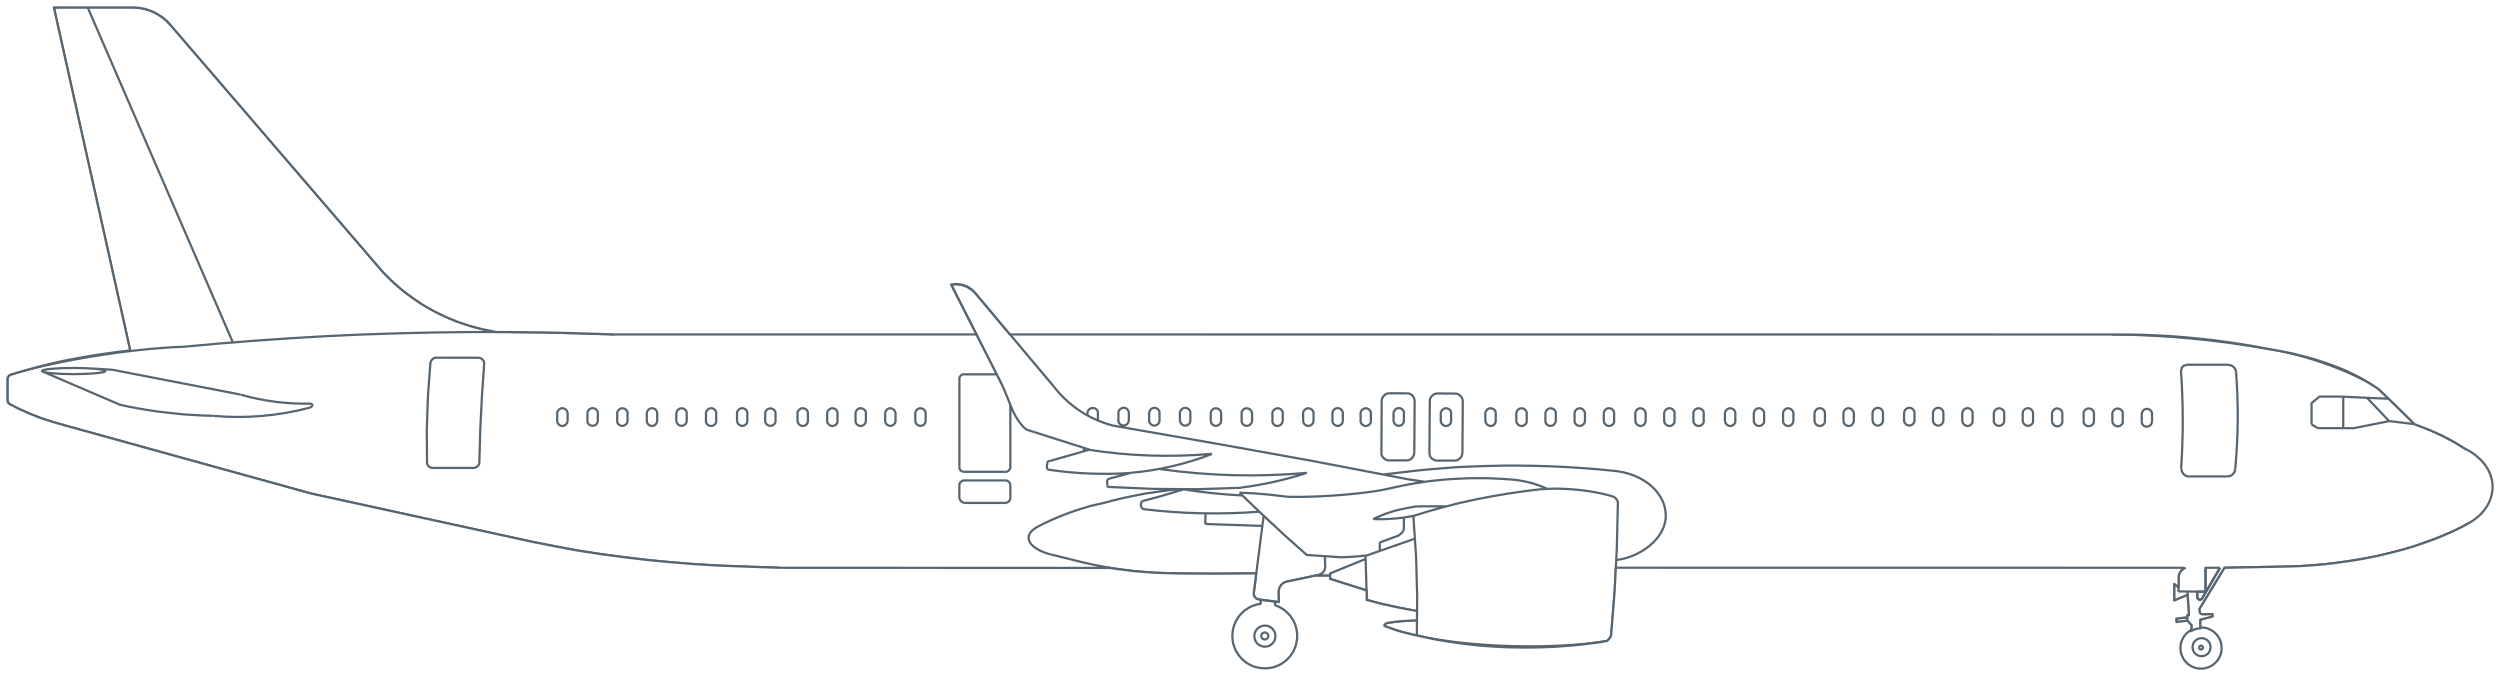
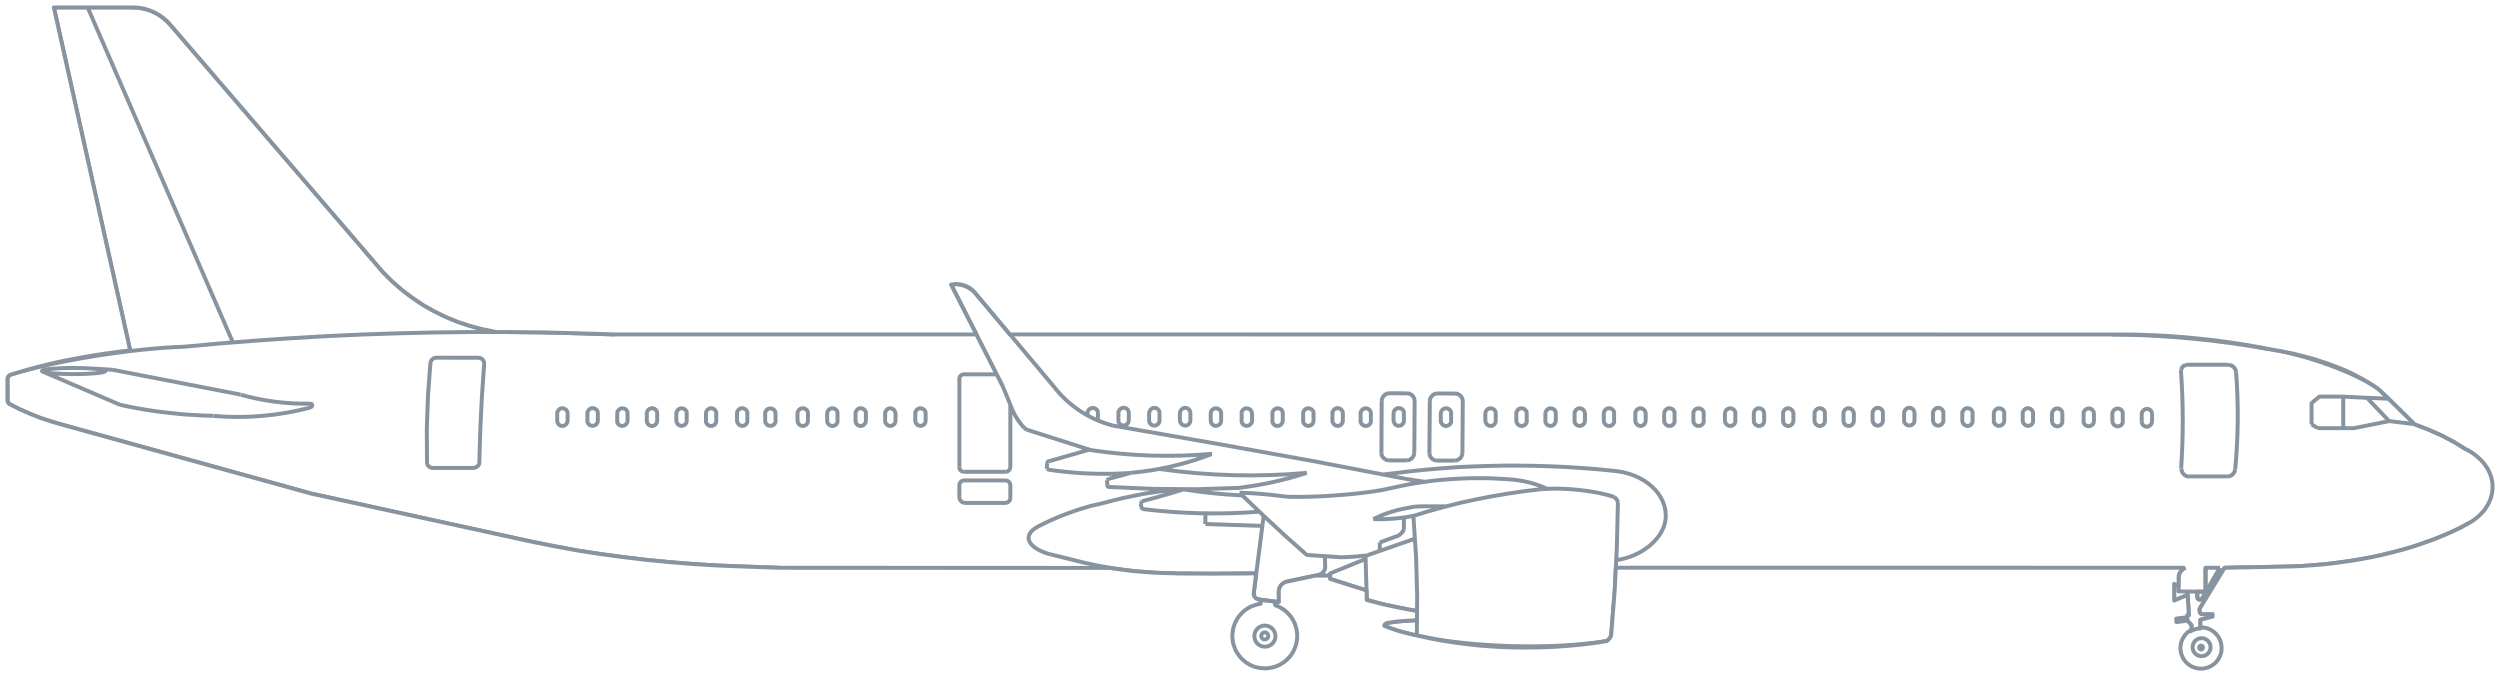
<svg xmlns="http://www.w3.org/2000/svg" viewBox="-3 -3 1006 272.07">
-   <g stroke="#566570" stroke-linejoin="round" stroke-width=".32" transform="matrix(-2.8274 0 0 2.8274 1350.94 -484.94)">
+   <g stroke="#87949f" stroke-linejoin="round" stroke-width="0.566" transform="matrix(-2.8274 0 0 2.8274 1350.94 -484.94)">
    <defs>
      <clipPath id="a">
        <path d="M477.8 227.4v-3.06l-.01-.05v-.03l-.02-.05-.01-.03-.02-.05-.02-.03-.01-.03-.02-.03-.06-.07-.02-.03-.03-.04-.03-.03-.04-.02-.03-.03-.05-.01-.03-.02-.03-.01-.05-.02-1.87-.55-1.91-.52-1.97-.49-1.99-.44-2.03-.38-2.06-.36-2.1-.31-2.1-.28-.96-.1.02-.06 10.85-48.76h-11.26l-.45.02-.46.05-.45.07-.44.1-.44.14-.44.16-.4.18-.4.23-.4.24-.37.26-.36.3-.34.3-.3.34-30.4 35.36-1.29 1.28-1.38 1.2-1.46 1.1-1.5 1.02-1.6.9-1.63.8-1.7.7-1.73.57-1.75.47-1.8.36v.05h-1.7l-5.15.05-5.12.13-5.13.16h-51.4l-.04-.02 3.6-7.07-.43-.06-.2-.02h-.23l-.21.02-.43.06-.2.06-.22.07-.2.06-.38.2-.18.11-.18.13-.16.13-.16.15-.3.32-4.91 5.86-158.9.01-2.08.04-2.1.08-2.05.11-2.08.16-2.05.2-2.02.22-2.03.27-2 .3-1.96.33-1.96.37-1.7.3-1.63.33-1.6.4-1.56.43-1.51.49-1.43.52-1.38.56-1.31.62-1.22.65-1.15.68-1.07.72-1.43 1.36-3.7 3.63-2.02.78-1.89.84-1.75.93-1.6 1h-.02l-.44.23-.42.26-.4.28-.36.3-.34.3-.33.33-.3.35-.25.36-.25.35-.19.4-.18.38-.13.4-.11.4-.07.4-.03.41v.42l.03.4.07.41.1.4.13.4.17.39.2.39.23.37.25.36.3.34.32.34.34.3.38.3.39.28.42.25 1.17.64 1.24.6 1.29.56 1.34.54 1.4.5 1.42.49 1.48.44 1.53.4 1.54.38 1.59.34 1.6.3 1.64.26 1.68.23 1.66.2 1.7.14 1.7.12 1.73.06 9.1.18 3.55 5.84v.2l-.04.3-.05.1-.1.1-.12.05-.12.01-1.42-.01v.36l1.74.45v1.1h-.23l-.2.02-.17.02-.18.03-.18.05-.17.06-.17.08-.16.07-.32.2-.15.1-.13.14-.13.1-.13.15-.11.15-.12.15-.1.16-.07.16-.09.16-.06.18-.05.16-.03.18-.03.2-.03.18v.55l.03.17.04.19.1.35.08.16.09.18.07.15.12.16.1.15.13.14.13.13.13.12.14.11.15.11.16.1.16.08.17.08.17.06.36.1.18.04.18.01.17.02.2-.02h.18l.35-.06.19-.05.35-.13.16-.08.16-.1.15-.1.15-.1.14-.12.13-.13.13-.15.12-.14.1-.15.1-.16.07-.17.08-.16.07-.16.05-.18.05-.18.03-.2.03-.35v-.18l-.02-.19-.03-.18-.03-.18-.05-.18-.06-.18-.07-.16-.08-.16-.1-.16-.1-.17-.1-.14-.12-.13-.13-.15-.13-.11-.15-.11-.16-.12-.15-.1-.08-.03-.01-.66.58-.65 1.56.2.02-.5-1.56-.19.01-.3h-.24l.18-2.88 1.91.8v-2.37l-.61.47-.02-1.38v-.18l-.02-.1-.03-.08-.01-.1-.04-.08-.03-.08-.15-.24-.06-.06-.06-.09-.07-.06-.07-.05-.08-.07v-.19l80.72-.01.16 3.27.5 6.28.06.23.12.22.18.22.24.19-.02.02 1.2.2 1.28.17 1.29.15 1.3.13 1.31.1 1.31.09 1.33.05 1.32.03 1.33.02 1.33-.02 1.31-.03 1.33-.06 1.32-.09 1.31-.1 1.3-.14 1.28-.16 1.28-.18 1.27-.2 1.25-.22 1.21-.26 1.22-.26.99-.23.96-.24.92-.26.88-.31.86-.32.01-.04v-.05l-.01-.03-.02-.05-.01-.03-.04-.03-.03-.04-.03-.03-.05-.03-.07-.03-.05-.04-.06-.01-.06-.02-.38-.06-.35-.05-.38-.05-.37-.05-.37-.03-.38-.03-.37-.02-1.6-.1-.02-1.3 2.54-.48 2.32-.5 2.3-.6.02-1.38.05.01 5.15-1.63v-.46h2.1l4.08.86.13.03.08.03.08.04.08.04.08.05.08.05.07.07.06.05.07.06.06.08.05.07.1.16.05.08.06.16.02.08.01.1.02.1.02.13-.02 1.52.53-.06v.45l-.03.07-.28.11-.25.12-.26.14-.25.15-.24.16-.23.2-.2.19-.2.2-.2.22-.16.23-.16.24-.15.26-.13.26-.11.28-.16.55-.05.27-.05.3-.02.29v.57l.1.58.07.28.08.27.11.28.11.26.13.26.33.48.18.23.4.4.23.2.23.16.24.17.26.14.26.13.26.1.27.1.3.07.27.05.3.05.29.02h.3l.26-.02.3-.03.29-.05.27-.06.28-.08.28-.11.25-.12.27-.15.24-.14.23-.17.22-.19.23-.2.2-.2.17-.22.18-.24.16-.24.15-.25.12-.25.1-.28.1-.28.09-.27.05-.28.04-.3.02-.28v-.3l-.02-.29-.03-.27-.05-.3-.06-.27-.1-.28-.1-.27-.11-.26-.15-.26-.14-.25-.18-.24-.18-.23-.2-.2-.2-.2-.22-.2-.24-.16-.24-.16-.25-.15-.25-.12-.28-.1-.28-.1-.27-.08-.46-.08v-.59l.26-.03.05-.02.05-.01.1-.03.05-.02.04-.03.05-.02.05-.03.15-.15.03-.05.03-.03.02-.05.03-.05.03-.1.02-.04v-.07l.01-.05v-.14l-.01-.07-.34-2.75 6 .04 5.35-.03.02-.01 3.05-.09 3.05-.24 3.03-.39.46-.1v.04l46.85-.02 5.2-.18 3.42-.13 3.4-.2 3.38-.27 3.37-.32 3.34-.4 3.31-.44 3.26-.5 3.23-.6 3.2-.63 31.62-6.9 35.09-9.71 1.7-.49 1.64-.53 1.56-.62 1.47-.65 1.38-.7.04-.03.03-.01.03-.04.03-.01.04-.04.03-.03.01-.03.04-.04.01-.04.02-.03.01-.04.02-.05.02-.03v-.05l.01-.05v-.08m-314.89 23.87h2.06v3.4l-.06.04-2-3.44m2 3.44.06-.03 1.17-.02v.88l-.02.05-.03.03v.01l-.05.05v.02l-.05.05h-.03l-.02.01-.04.02-.02.02h-.05l-.06.01-.02-.01h-.01l-.12-.02h-.03l-.02-.02-.02-.01-.01-.02-.02-.01-.02-.02v-.02l-.03-.01zm312.9-27.3v-3.06l-.02-.05v-.03l-.02-.05-.01-.03-.02-.05-.02-.03-.01-.03-.02-.03-.06-.07-.02-.03-.03-.04-.03-.03-.04-.02-.03-.03-.05-.01-.03-.02-.03-.01-.05-.02-1.87-.55-1.91-.52-1.97-.49-1.99-.44-2.03-.38-2.06-.36-2.1-.31-2.1-.28-.96-.1.02-.06 10.85-48.76h-11.26l-.45.02-.46.05-.45.07-.44.1-.44.14-.44.16-.4.18-.4.23-.4.24-.37.26-.36.3-.34.3-.3.34-30.4 35.36-1.29 1.28-1.38 1.2-1.46 1.1-1.5 1.02-1.6.9-1.63.8-1.7.7-1.73.57-1.75.47-1.8.36v.05h-1.7l-5.15.05-5.12.13-5.13.16h-51.4l-.04-.02 3.6-7.07-.43-.06-.2-.02h-.23l-.21.02-.43.06-.2.06-.22.07-.2.06-.38.2-.18.11-.18.13-.16.13-.16.15-.3.32-4.91 5.86-158.9.01-2.08.04-2.1.08-2.05.11-2.08.16-2.05.2-2.02.22-2.03.27-2 .3-1.96.33-1.96.37-1.7.3-1.63.33-1.6.4-1.56.43-1.51.49-1.43.52-1.38.56-1.31.62-1.22.65-1.15.68-1.07.72-1.43 1.36-3.7 3.63-2.02.78-1.89.84-1.75.93-1.6 1h-.02l-.44.23-.42.26-.4.28-.36.3-.34.3-.33.33-.3.35-.25.36-.25.35-.19.4-.18.38-.13.4-.11.4-.07.4-.03.41v.42l.03.4.07.41.1.4.13.4.17.39.2.39.23.37.25.36.3.34.32.34.34.3.38.3.39.28.42.25 1.17.64 1.24.6 1.29.56 1.34.54 1.4.5 1.42.49 1.48.44 1.53.4 1.54.38 1.59.34 1.6.3 1.64.26 1.68.23 1.66.2 1.7.14 1.7.12 1.73.06 9.1.18 3.55 5.84v.2l-.04.3-.05.1-.1.1-.12.05-.12.01-1.42-.01v.36l1.74.45v1.23l.2.02.17.01.18.03.18.05.18.07.16.07.18.08.03.01.13.07-.13-.07-.01-.8.58-.64 1.56.2.02-.5-1.56-.19.01-.3h-.24l.18-2.88 1.91.8v-2.37l-.61.47-.02-1.38v-.18l-.02-.1-.03-.08-.01-.1-.04-.08-.03-.08-.15-.24-.06-.06-.06-.09-.07-.06-.07-.05-.08-.07v-.19l80.72-.01.16 3.27.5 6.28.06.23.12.22.18.22.24.19-.02.02 1.2.2 1.28.17 1.29.15 1.3.13 1.31.1 1.31.09 1.33.05 1.32.03 1.33.02 1.33-.02 1.31-.03 1.33-.06 1.32-.09 1.31-.1 1.3-.14 1.28-.16 1.28-.18 1.27-.2 1.25-.22 1.21-.26 1.22-.26.99-.23.96-.24.92-.26.88-.31.86-.32.01-.04v-.05l-.01-.03-.02-.05-.01-.03-.04-.03-.03-.04-.03-.03-.05-.03-.07-.03-.05-.04-.06-.01-.06-.02-.38-.06-.35-.05-.38-.05-.37-.05-.37-.03-.38-.03-.37-.02-1.6-.1-.02-1.3 2.54-.48 2.32-.5 2.3-.6.02-1.38.05.01 5.15-1.63v-.46h2.1l4.08.86.13.03.08.03.08.04.08.04.08.05.08.05.07.07.06.05.07.06.06.08.05.07.1.16.05.08.06.16.02.08.01.1.02.1.02.13-.02 1.52 2.87-.37.05-.02.05-.01.1-.03.05-.02.04-.03.05-.02.05-.03.15-.15.03-.05.03-.03.02-.05.03-.05.03-.1.02-.04v-.07l.01-.05v-.14l-.01-.07-.34-2.75 6 .04 5.35-.03.02-.01 3.05-.09 3.05-.24 3.03-.39.46-.1v.04l46.85-.02 5.2-.18 3.42-.13 3.4-.2 3.38-.27 3.37-.32 3.34-.4 3.31-.44 3.26-.5 3.23-.6 3.2-.63 31.62-6.9 35.09-9.71 1.7-.49 1.64-.53 1.56-.62 1.47-.65 1.38-.7.04-.03.03-.01.03-.04.03-.01.04-.04.03-.03.01-.03.04-.04.01-.04.02-.03.01-.04.02-.05.02-.03v-.05l.01-.05v-.08m-109.9 23.87 5.19-.18 3.42-.13 3.4-.2 3.38-.27 3.37-.32 3.34-.4 3.31-.44 3.26-.5 3.23-.6 3.2-.63 31.62-6.9 35.09-9.71 1.7-.49 1.64-.53 1.56-.62 1.47-.65 1.38-.7.04-.03.03-.01.03-.04.03-.01.04-.04.03-.03.01-.03.04-.04.01-.04.02-.03.01-.04.02-.05.02-.03v-.05l.01-.05v-3.13l-.01-.05v-.03l-.02-.05-.01-.03-.02-.05-.02-.03-.01-.03-.02-.03-.06-.07-.02-.03-.03-.04-.03-.03-.04-.02-.03-.03-.05-.01-.03-.02-.03-.01-.05-.02-1.87-.55-1.91-.52-1.97-.49-1.99-.44-2.03-.38-2.06-.36-2.1-.31-2.1-.28-.96-.1.02-.06 10.85-48.76h-11.26l-.45.02-.46.05-.45.07-.44.1-.44.14-.44.16-.4.18-.4.23-.4.24-.37.26-.36.3-.34.3-.3.34-30.4 35.36-1.29 1.28-1.38 1.2-1.46 1.1-1.5 1.02-1.6.9-1.63.8-1.7.7-1.73.57-1.75.47-1.8.36v.05h-1.7l-5.15.05-5.12.13-5.13.16h-51.4l-.04-.02 3.6-7.07-.43-.06-.2-.02h-.23l-.21.02-.43.06-.2.06-.22.07-.2.06-.38.2-.18.11-.18.13-.16.13-.16.15-.3.32-4.91 5.86-158.9.01-2.08.04-2.1.08-2.05.11-2.08.16-2.05.2-2.02.22-2.03.27-2 .3-1.96.33-1.96.37-1.7.3-1.63.33-1.6.4-1.56.43-1.51.49-1.43.52-1.38.56-1.31.62-1.22.65-1.15.68-1.07.72-1.43 1.36-3.7 3.63-2.02.78-1.89.84-1.75.93-1.6 1h-.02l-.44.23-.42.26-.4.28-.36.3-.34.3-.33.33-.3.35-.25.36-.25.35-.19.4-.18.38-.13.4-.11.4-.07.4-.03.41v.42l.03.4.07.41.1.4.13.4.17.39.2.39.23.37.25.36.3.34.32.34.34.3.38.3.39.28.42.25 1.17.64 1.24.6 1.29.56 1.34.54 1.4.5 1.42.49 1.48.44 1.53.4 1.54.38 1.59.34 1.6.3 1.64.26 1.68.23 1.66.2 1.7.14 1.7.12 1.73.06 9.1.18 3.55 5.84v.2l-.04.3-.05.1-.1.1-.12.05-.12.01-1.42-.01v.36l1.74.45v1.23l.2.02.17.01.18.03.18.05.18.07.16.07.18.08.03.01.13.07-.13-.07-.01-.8.58-.64 1.56.2.02-.5-1.56-.19.01-.3h-.24l.18-2.88 1.91.8v-2.37l-.61.47-.02-1.38v-.18l-.02-.1-.03-.08-.01-.1-.04-.08-.03-.08-.15-.24-.06-.06-.06-.09-.07-.06-.07-.05-.08-.07v-.19l80.72-.01.16 3.27.5 6.28.06.23.12.22.18.22.24.19-.02.02 1.2.2 1.28.17 1.29.15 1.3.13 1.31.1 1.31.09 1.33.05 1.32.03 1.33.02 1.33-.02 1.31-.03 1.33-.06 1.32-.09 1.31-.1 1.3-.14 1.28-.16 1.28-.18 1.27-.2 1.25-.22 1.21-.26 1.22-.26.99-.23.96-.24.92-.26.88-.31.86-.32.01-.04v-.05l-.01-.03-.02-.05-.01-.03-.04-.03-.03-.04-.03-.03-.05-.03-.07-.03-.05-.04-.06-.01-.06-.02-.38-.06-.35-.05-.38-.05-.37-.05-.37-.03-.38-.03-.37-.02-1.6-.1-.02-1.3 2.54-.48 2.32-.5 2.3-.6.02-1.38.05.01 5.15-1.63v-.46h2.1l4.08.86.13.03.08.03.08.04.08.04.08.05.08.05.07.07.06.05.07.06.06.08.05.07.1.16.05.08.06.16.02.08.01.1.02.1.02.13-.02 1.52 2.87-.37.05-.02.05-.01.1-.03.05-.02.04-.03.05-.02.05-.03.15-.15.03-.05.03-.03.02-.05.03-.05.03-.1.02-.04v-.07l.01-.05v-.14l-.01-.07-.34-2.75 6 .04 5.35-.03.02-.01 3.05-.09 3.05-.24 3.03-.39.46-.1v.04z" />
      </clipPath>
    </defs>
    <path fill="none" d="M477.8 227.4v-3.06l-.01-.05v-.03l-.02-.05-.01-.03-.02-.05-.02-.03-.01-.03-.02-.03-.06-.07-.02-.03-.03-.04-.03-.03-.04-.02-.03-.03-.05-.01-.03-.02-.03-.01-.05-.02-1.87-.55-1.91-.52-1.97-.49-1.99-.44-2.03-.38-2.06-.36-2.1-.31-2.1-.28-.96-.1.02-.06 10.85-48.76h-11.26l-.45.02-.46.05-.45.07-.44.1-.44.14-.44.16-.4.18-.4.23-.4.24-.37.26-.36.3-.34.3-.3.34-30.4 35.36-1.29 1.28-1.38 1.2-1.46 1.1-1.5 1.02-1.6.9-1.63.8-1.7.7-1.73.57-1.75.47-1.8.36v.05h-1.7l-5.15.05-5.12.13-5.13.16h-51.4l-.04-.02 3.6-7.07-.43-.06-.2-.02h-.23l-.21.02-.43.06-.2.06-.22.07-.2.06-.38.2-.18.11-.18.13-.16.13-.16.15-.3.32-4.91 5.86-158.9.01-2.08.04-2.1.08-2.05.11-2.08.16-2.05.2-2.02.22-2.03.27-2 .3-1.96.33-1.96.37-1.7.3-1.63.33-1.6.4-1.56.43-1.51.49-1.43.52-1.38.56-1.31.62-1.22.65-1.15.68-1.07.72-1.43 1.36-3.7 3.63-2.02.78-1.89.84-1.75.93-1.6 1h-.02l-.44.23-.42.26-.4.28-.36.3-.34.3-.33.33-.3.35-.25.36-.25.35-.19.4-.18.38-.13.4-.11.4-.07.4-.03.41v.42l.03.4.07.41.1.4.13.4.17.39.2.39.23.37.25.36.3.34.32.34.34.3.38.3.39.28.42.25 1.17.64 1.24.6 1.29.56 1.34.54 1.4.5 1.42.49 1.48.44 1.53.4 1.54.38 1.59.34 1.6.3 1.64.26 1.68.23 1.66.2 1.7.14 1.7.12 1.73.06 9.1.18 3.55 5.84v.2l-.04.3-.05.1-.1.1-.12.05-.12.01-1.42-.01v.36l1.74.45v1.1h-.23l-.2.02-.17.02-.18.03-.18.05-.17.06-.17.08-.16.07-.32.2-.15.1-.13.14-.13.1-.13.15-.11.15-.12.15-.1.16-.07.16-.09.16-.06.18-.05.16-.03.18-.03.2-.03.18v.55l.03.17.04.19.1.35.08.16.09.18.07.15.12.16.1.15.13.14.13.13.13.12.14.11.15.11.16.1.16.08.17.08.17.06.36.1.18.04.18.01.17.02.2-.02h.18l.35-.06.19-.05.35-.13.16-.08.16-.1.15-.1.15-.1.14-.12.13-.13.13-.15.12-.14.1-.15.1-.16.07-.17.08-.16.07-.16.05-.18.05-.18.03-.2.03-.35v-.18l-.02-.19-.03-.18-.03-.18-.05-.18-.06-.18-.07-.16-.08-.16-.1-.16-.1-.17-.1-.14-.12-.13-.13-.15-.13-.11-.15-.11-.16-.12-.15-.1-.08-.03-.01-.66.58-.65 1.56.2.02-.5-1.56-.19.01-.3h-.24l.18-2.88 1.91.8v-2.37l-.61.47-.02-1.38v-.18l-.02-.1-.03-.08-.01-.1-.04-.08-.03-.08-.15-.24-.06-.06-.06-.09-.07-.06-.07-.05-.08-.07v-.19l80.72-.01.16 3.27.5 6.28.06.23.12.22.18.22.24.19-.02.02 1.2.2 1.28.17 1.29.15 1.3.13 1.31.1 1.31.09 1.33.05 1.32.03 1.33.02 1.33-.02 1.31-.03 1.33-.06 1.32-.09 1.31-.1 1.3-.14 1.28-.16 1.28-.18 1.27-.2 1.25-.22 1.21-.26 1.22-.26.99-.23.96-.24.92-.26.88-.31.86-.32.01-.04v-.05l-.01-.03-.02-.05-.01-.03-.04-.03-.03-.04-.03-.03-.05-.03-.07-.03-.05-.04-.06-.01-.06-.02-.38-.06-.35-.05-.38-.05-.37-.05-.37-.03-.38-.03-.37-.02-1.6-.1-.02-1.3 2.54-.48 2.32-.5 2.3-.6.02-1.38.05.01 5.15-1.63v-.46h2.1l4.08.86.13.03.08.03.08.04.08.04.08.05.08.05.07.07.06.05.07.06.06.08.05.07.1.16.05.08.06.16.02.08.01.1.02.1.02.13-.02 1.52.53-.06v.45l-.03.07-.28.11-.25.12-.26.14-.25.15-.24.16-.23.2-.2.19-.2.2-.2.22-.16.23-.16.24-.15.26-.13.26-.11.28-.16.55-.05.27-.05.3-.02.29v.57l.1.58.07.28.08.27.11.28.11.26.13.26.33.48.18.23.4.4.23.2.23.16.24.17.26.14.26.13.26.1.27.1.3.07.27.05.3.05.29.02h.3l.26-.02.3-.03.29-.05.27-.06.28-.08.28-.11.25-.12.27-.15.24-.14.23-.17.22-.19.23-.2.2-.2.17-.22.18-.24.16-.24.15-.25.12-.25.1-.28.1-.28.09-.27.05-.28.04-.3.02-.28v-.3l-.02-.29-.03-.27-.05-.3-.06-.27-.1-.28-.1-.27-.11-.26-.15-.26-.14-.25-.18-.24-.18-.23-.2-.2-.2-.2-.22-.2-.24-.16-.24-.16-.25-.15-.25-.12-.28-.1-.28-.1-.27-.08-.46-.08v-.59l.26-.03.05-.02.05-.01.1-.03.05-.02.04-.03.05-.02.05-.03.15-.15.03-.05.03-.03.02-.05.03-.05.03-.1.02-.04v-.07l.01-.05v-.14l-.01-.07-.34-2.75 6 .04 5.35-.03.02-.01 3.05-.09 3.05-.24 3.03-.39.46-.1v.04l46.85-.02 5.2-.18 3.42-.13 3.4-.2 3.38-.27 3.37-.32 3.34-.4 3.31-.44 3.26-.5 3.23-.6 3.2-.63 31.62-6.9 35.09-9.71 1.7-.49 1.64-.53 1.56-.62 1.47-.65 1.38-.7.04-.03.03-.01.03-.04.03-.01.04-.04.03-.03.01-.03.04-.04.01-.04.02-.03.01-.04.02-.05.02-.03v-.05l.01-.05v-.08m-314.89 23.87h2.06v3.4l-.06.04-2-3.44m2 3.44.06-.03 1.17-.02v.88l-.02.05-.03.03v.01l-.05.05v.02l-.05.05h-.03l-.02.01-.04.02-.02.02h-.05l-.06.01-.02-.01h-.01l-.12-.02h-.03l-.02-.02-.02-.01-.01-.02-.02-.01-.02-.02v-.02l-.03-.01zm312.9-27.3v-3.06l-.02-.05v-.03l-.02-.05-.01-.03-.02-.05-.02-.03-.01-.03-.02-.03-.06-.07-.02-.03-.03-.04-.03-.03-.04-.02-.03-.03-.05-.01-.03-.02-.03-.01-.05-.02-1.87-.55-1.91-.52-1.97-.49-1.99-.44-2.03-.38-2.06-.36-2.1-.31-2.1-.28-.96-.1.02-.06 10.85-48.76h-11.26l-.45.02-.46.05-.45.07-.44.1-.44.14-.44.16-.4.18-.4.23-.4.24-.37.26-.36.3-.34.3-.3.34-30.4 35.36-1.29 1.28-1.38 1.2-1.46 1.1-1.5 1.02-1.6.9-1.63.8-1.7.7-1.73.57-1.75.47-1.8.36v.05h-1.7l-5.15.05-5.12.13-5.13.16h-51.4l-.04-.02 3.6-7.07-.43-.06-.2-.02h-.23l-.21.02-.43.06-.2.06-.22.07-.2.06-.38.2-.18.11-.18.13-.16.13-.16.15-.3.32-4.91 5.86-158.9.01-2.08.04-2.1.08-2.05.11-2.08.16-2.05.2-2.02.22-2.03.27-2 .3-1.96.33-1.96.37-1.7.3-1.63.33-1.6.4-1.56.43-1.51.49-1.43.52-1.38.56-1.31.62-1.22.65-1.15.68-1.07.72-1.43 1.36-3.7 3.63-2.02.78-1.89.84-1.75.93-1.6 1h-.02l-.44.23-.42.26-.4.28-.36.3-.34.3-.33.33-.3.35-.25.36-.25.35-.19.4-.18.38-.13.4-.11.4-.07.4-.03.41v.42l.03.4.07.41.1.4.13.4.17.39.2.39.23.37.25.36.3.34.32.34.34.3.38.3.39.28.42.25 1.17.64 1.24.6 1.29.56 1.34.54 1.4.5 1.42.49 1.48.44 1.53.4 1.54.38 1.59.34 1.6.3 1.64.26 1.68.23 1.66.2 1.7.14 1.7.12 1.73.06 9.1.18 3.55 5.84v.2l-.04.3-.05.1-.1.1-.12.05-.12.01-1.42-.01v.36l1.74.45v1.23l.2.02.17.01.18.03.18.05.18.07.16.07.18.08.03.01.13.07-.13-.07-.01-.8.58-.64 1.56.2.02-.5-1.56-.19.01-.3h-.24l.18-2.88 1.91.8v-2.37l-.61.47-.02-1.38v-.18l-.02-.1-.03-.08-.01-.1-.04-.08-.03-.08-.15-.24-.06-.06-.06-.09-.07-.06-.07-.05-.08-.07v-.19l80.72-.01.16 3.27.5 6.28.06.23.12.22.18.22.24.19-.02.02 1.2.2 1.28.17 1.29.15 1.3.13 1.31.1 1.31.09 1.33.05 1.32.03 1.33.02 1.33-.02 1.31-.03 1.33-.06 1.32-.09 1.31-.1 1.3-.14 1.28-.16 1.28-.18 1.27-.2 1.25-.22 1.21-.26 1.22-.26.99-.23.96-.24.92-.26.88-.31.86-.32.01-.04v-.05l-.01-.03-.02-.05-.01-.03-.04-.03-.03-.04-.03-.03-.05-.03-.07-.03-.05-.04-.06-.01-.06-.02-.38-.06-.35-.05-.38-.05-.37-.05-.37-.03-.38-.03-.37-.02-1.6-.1-.02-1.3 2.54-.48 2.32-.5 2.3-.6.02-1.38.05.01 5.15-1.63v-.46h2.1l4.08.86.13.03.08.03.08.04.08.04.08.05.08.05.07.07.06.05.07.06.06.08.05.07.1.16.05.08.06.16.02.08.01.1.02.1.02.13-.02 1.52 2.87-.37.05-.02.05-.01.1-.03.05-.02.04-.03.05-.02.05-.03.15-.15.03-.05.03-.03.02-.05.03-.05.03-.1.02-.04v-.07l.01-.05v-.14l-.01-.07-.34-2.75 6 .04 5.35-.03.02-.01 3.05-.09 3.05-.24 3.03-.39.46-.1v.04l46.85-.02 5.2-.18 3.42-.13 3.4-.2 3.38-.27 3.37-.32 3.34-.4 3.31-.44 3.26-.5 3.23-.6 3.2-.63 31.62-6.9 35.09-9.71 1.7-.49 1.64-.53 1.56-.62 1.47-.65 1.38-.7.04-.03.03-.01.03-.04.03-.01.04-.04.03-.03.01-.03.04-.04.01-.04.02-.03.01-.04.02-.05.02-.03v-.05l.01-.05v-.08m-109.9 23.87 5.19-.18 3.42-.13 3.4-.2 3.38-.27 3.37-.32 3.34-.4 3.31-.44 3.26-.5 3.23-.6 3.2-.63 31.62-6.9 35.09-9.71 1.7-.49 1.64-.53 1.56-.62 1.47-.65 1.38-.7.04-.03.03-.01.03-.04.03-.01.04-.04.03-.03.01-.03.04-.04.01-.04.02-.03.01-.04.02-.05.02-.03v-.05l.01-.05v-3.13l-.01-.05v-.03l-.02-.05-.01-.03-.02-.05-.02-.03-.01-.03-.02-.03-.06-.07-.02-.03-.03-.04-.03-.03-.04-.02-.03-.03-.05-.01-.03-.02-.03-.01-.05-.02-1.87-.55-1.91-.52-1.97-.49-1.99-.44-2.03-.38-2.06-.36-2.1-.31-2.1-.28-.96-.1.02-.06 10.85-48.76h-11.26l-.45.02-.46.05-.45.07-.44.1-.44.14-.44.16-.4.18-.4.23-.4.24-.37.26-.36.3-.34.3-.3.34-30.4 35.36-1.29 1.28-1.38 1.2-1.46 1.1-1.5 1.02-1.6.9-1.63.8-1.7.7-1.73.57-1.75.47-1.8.36v.05h-1.7l-5.15.05-5.12.13-5.13.16h-51.4l-.04-.02 3.6-7.07-.43-.06-.2-.02h-.23l-.21.02-.43.06-.2.06-.22.07-.2.06-.38.2-.18.11-.18.13-.16.13-.16.15-.3.32-4.91 5.86-158.9.01-2.08.04-2.1.08-2.05.11-2.08.16-2.05.2-2.02.22-2.03.27-2 .3-1.96.33-1.96.37-1.7.3-1.63.33-1.6.4-1.56.43-1.51.49-1.43.52-1.38.56-1.31.62-1.22.65-1.15.68-1.07.72-1.43 1.36-3.7 3.63-2.02.78-1.89.84-1.75.93-1.6 1h-.02l-.44.23-.42.26-.4.28-.36.3-.34.3-.33.33-.3.35-.25.36-.25.35-.19.4-.18.38-.13.4-.11.4-.07.4-.03.41v.42l.03.4.07.41.1.4.13.4.17.39.2.39.23.37.25.36.3.34.32.34.34.3.38.3.39.28.42.25 1.17.64 1.24.6 1.29.56 1.34.54 1.4.5 1.42.49 1.48.44 1.53.4 1.54.38 1.59.34 1.6.3 1.64.26 1.68.23 1.66.2 1.7.14 1.7.12 1.73.06 9.1.18 3.55 5.84v.2l-.04.3-.05.1-.1.1-.12.05-.12.01-1.42-.01v.36l1.74.45v1.23l.2.02.17.01.18.03.18.05.18.07.16.07.18.08.03.01.13.07-.13-.07-.01-.8.58-.64 1.56.2.02-.5-1.56-.19.01-.3h-.24l.18-2.88 1.91.8v-2.37l-.61.47-.02-1.38v-.18l-.02-.1-.03-.08-.01-.1-.04-.08-.03-.08-.15-.24-.06-.06-.06-.09-.07-.06-.07-.05-.08-.07v-.19l80.72-.01.16 3.27.5 6.28.06.23.12.22.18.22.24.19-.02.02 1.2.2 1.28.17 1.29.15 1.3.13 1.31.1 1.31.09 1.33.05 1.32.03 1.33.02 1.33-.02 1.31-.03 1.33-.06 1.32-.09 1.31-.1 1.3-.14 1.28-.16 1.28-.18 1.27-.2 1.25-.22 1.21-.26 1.22-.26.99-.23.96-.24.92-.26.88-.31.86-.32.01-.04v-.05l-.01-.03-.02-.05-.01-.03-.04-.03-.03-.04-.03-.03-.05-.03-.07-.03-.05-.04-.06-.01-.06-.02-.38-.06-.35-.05-.38-.05-.37-.05-.37-.03-.38-.03-.37-.02-1.6-.1-.02-1.3 2.54-.48 2.32-.5 2.3-.6.02-1.38.05.01 5.15-1.63v-.46h2.1l4.08.86.13.03.08.03.08.04.08.04.08.05.08.05.07.07.06.05.07.06.06.08.05.07.1.16.05.08.06.16.02.08.01.1.02.1.02.13-.02 1.52 2.87-.37.05-.02.05-.01.1-.03.05-.02.04-.03.05-.02.05-.03.15-.15.03-.05.03-.03.02-.05.03-.05.03-.1.02-.04v-.07l.01-.05v-.14l-.01-.07-.34-2.75 6 .04 5.35-.03.02-.01 3.05-.09 3.05-.24 3.03-.39.46-.1v.04z" />
    <path fill="none" d="M343.5 210.96a3.8 3.8 0 0 0-3.48 1.23m0 .02-11.11 13.22m14.58-14.47-7.3 14.36m-38.64 34.91a1.5 1.5 0 1 0 2.62 1.46 1.5 1.5 0 0 0-2.62-1.46m93.8-42.18 5.13-.16 5.12-.13 5.15-.05h5.12l5.13.06 5.13.12 5.12.17 5.11.23 5.1.3 5.1.35 5.05.4 5.05.46m-287.27 42.64c-.09.11-.06.3.05.39s.28.08.37-.03c.1-.12.07-.3-.04-.4a.25.25 0 0 0-.38.04m.86-.94a1.28 1.28 0 1 0-1.3 2.2 1.28 1.28 0 0 0 1.3-2.2M471.2 171.5l-10.85 48.76m-5.66-46.37-30.4 35.36m42.1-37.75-20.66 47.66M403 247.59l31.62-6.9m43.18-16.26v2.96m-8.1 3.59-35.08 9.7m38.27-17.42c0-.25-2.02-.44-4.51-.44-2.5 0-4.51.2-4.51.44s2.02.44 4.5.44c2.5 0 4.52-.2 4.52-.44m-38.2 4.64c3.35.07 6.69-.36 9.9-1.27m.04-.02 18.22-3.53m2.87-.18-2.87.18m9.83.3-10.94 4.7m-26.87.42c4.42 1.15 9 1.54 13.55 1.15m-36.99 7.4h5.83m-6.46-15.68 5.99-.01m60.51 2.4c.27.09.5.37.5.65m-.39 3.6c.21-.1.38-.37.38-.6m-8.08 3.57 1.7-.49 1.64-.53 1.56-.62 1.47-.65 1.38-.7m-17.5-56.48a7 7 0 0 0-5.26 2.39m5.24-2.39h11.26m-62.77 46.14a28 28 0 0 0 15.86-8.41m28.37 10.56c7.36.23 18.4 2 24.66 3.96m-28.86 5.87 1.38-.03 2.72-.16 1.35-.13 1.34-.15 1.33-.16 1.32-.2 1.3-.22 1.28-.24 1.26-.27m-27.04-.16c-.25.02-.36.17-.26.34.07.1.26.2.43.24m-18.1-7.13c.43 0 .8.36.84.8m0-.02.35 4.7.16 4.7-.03 4.7m-.83.82c.46 0 .84-.37.84-.84m-119.08 7.64 1.4 10.95m-9.28-2.55 4.6.98m15.71-1.2c5.1 0 10.17-.67 15.09-2m-26.48 2.02 6.02.04 5.35-.03m-21.93.31h2.17m34.88-2.34 2.84-.7m1.79-3.93a38 38 0 0 0-7.32-2.88M145.37 226.9v4.48m-6.53-1-3.64.44m3.64-.44 3.16-3.32m7 4.32.88-.53m245.38-1.63v1.17m-1.49-1.22c.07-.4.47-.69.87-.62.33.05.6.35.63.68m-1.49-.08v1.24m0-.02c.03.4.39.71.8.68a.75.75 0 0 0 .7-.68M138.9 227.2l3.1-.13 3.37-.16m227.71 24.17-5.19.18m-68.53 9.62a.5.5 0 1 0-1 .16.5.5 0 0 0 1-.16m25.23-26.56v.34m-163.97-11.22q-.53 6.91.13 13.82m7.72-14.12q-.5 6.97-.03 13.92m-6.7-14.7h6m-6.01.02-.33.05-.3.15-.23.22-.18.3-.07.32m7.79-.33-.03-.2-.1-.19-.15-.14-.17-.1-.22-.03m.67.71v-.05m-6.54 15.17h5.42m-6.54-.98.08.3.18.28.23.23.3.13.32.04m6.54-1.08v-.09m-1.11 1.2.34-.06.31-.16.24-.25.17-.3.05-.34m153.48 4.88 1.98.45m67.16-13.28v1.17m-1.48-1.22c.07-.4.45-.67.86-.61.32.05.6.35.63.67m-1.48-.08v1.24m0-.02c.04.4.4.71.81.69a.74.74 0 0 0 .68-.69m-4.23-1.15v1.17m-1.47-1.22c.05-.4.43-.69.84-.62a.8.8 0 0 1 .64.68m-1.49-.08v1.24m.02-.02c.02.41.37.72.78.7a.76.76 0 0 0 .68-.7m-4.2-1.15v1.17m-1.49-1.22c.06-.4.45-.67.86-.61.32.05.6.35.62.67m-1.47-.08v1.24m0-.02c.03.4.38.7.78.68a.75.75 0 0 0 .68-.68m-4.2-1.15v1.17m-1.46-1.22c.06-.4.44-.68.84-.62.32.05.6.36.63.68m-1.47-.08v1.24m-.02-.02c.03.41.39.72.8.7a.76.76 0 0 0 .7-.7m-4.44-1.15v1.17m-1.48-1.22c.07-.4.45-.68.87-.62.32.05.6.36.62.68m-1.48-.08v1.24m0-.02c.01.4.36.71.76.69a.8.8 0 0 0 .7-.7m-4-1.14v1.17m-1.47-1.22a.75.75 0 0 1 1.48.07m-1.48-.09v1.24m-.01-.02c.02.4.38.7.8.68a.76.76 0 0 0 .69-.68m-4.61-1.15v1.17m-1.49-1.22c.07-.4.45-.68.86-.62.33.05.61.36.64.68m-1.49-.08v1.24m0-.02c.02.41.37.72.78.7a.8.8 0 0 0 .7-.7m-4.22-1.15v1.17m-1.48-1.22c.06-.4.45-.67.85-.61.33.05.6.35.63.67m-1.47-.08v1.24m-.02-.02c.03.41.38.72.8.7a.8.8 0 0 0 .7-.7m-4.05-1.15v1.17m-1.48-1.22c.07-.4.46-.68.87-.62.33.06.6.36.62.68m-1.48-.08v1.24m.01-.02c.03.41.38.72.79.7a.75.75 0 0 0 .68-.7m-4.22-1.15v1.17m-1.45-1.22c.07-.4.44-.67.84-.61.32.05.59.35.6.67m-1.47-.08v1.24m0-.02c.03.4.39.71.8.69a.76.76 0 0 0 .68-.69m-4.29-1.15v1.17m-1.48-1.22c.08-.4.46-.67.87-.61.32.05.6.35.61.67m-1.47-.08v1.24m0-.02c.02.4.37.7.77.68a.75.75 0 0 0 .69-.68m-46.44-1.15v1.17m-1.46-1.22c.08-.4.46-.67.87-.61.32.05.6.35.61.67m-1.5-.08v1.24m0-.02c.04.4.4.7.8.68a.76.76 0 0 0 .7-.68m-4.4-1.15v1.17m-1.48-1.22c.06-.4.45-.68.86-.61.32.05.6.35.63.67m-1.48-.08v1.24m.01-.02c.04.41.4.72.8.7a.74.74 0 0 0 .67-.7m-4.38-1.15v1.17m-1.49-1.22c.08-.4.47-.67.87-.61.33.05.6.35.62.67m-1.48-.08v1.24m0-.02c.03.4.39.71.8.69a.76.76 0 0 0 .68-.69m36.01 18.97c3.25-.93 4.04-2.7 1.76-3.94m-34.3 9.2-.02 1.53 2.87-.37m-.02-.01a.8.8 0 0 0 .72-.91v-.02m-4.69-1.59c.61.14 1.12.77 1.13 1.4m-6.6-3.51c-.02.51.38 1.01.9 1.11m81.92-1.16 3.43-.13 3.4-.2 3.38-.27 3.37-.32 3.34-.4 3.31-.44 3.26-.5 3.23-.6 3.2-.63m-247.1-27.44a133 133 0 0 1 22.4-2.1m-50.85 26.83 1.17.64 1.24.6 1.29.56 1.34.54 1.4.5 1.42.49 1.48.44 1.53.4 1.54.38 1.59.34 1.6.3 1.64.26 1.68.23 1.66.2 1.7.14 1.7.12 1.73.06 9.18.18m-34.4-16.89 1.6-.99 1.75-.92 1.89-.85 2.02-.78m0 0 3.7-3.63m6.47-.3h3.4l1.11.93v3.03m-11.04-.47 5.01 1h5.16m-10.1-4.2 1.42-1.35m-.01-.01c3.23-2.3 10.2-4.86 15.57-5.7m151.43 24.9-.02-1.56m.01 1.56-8.06.27m5.97-11.61 15.33-2.68m-15.33 2.68-14 2.52m.05 0-12.72 2.44m64.96-27.69a3.8 3.8 0 0 0-3.46 1.22m-.01.01-11.12 13.24m-8.37 5.57a15.5 15.5 0 0 0 8.37-5.58m14.59-14.46-7.3 14.36m0 0-.47 1.1-.46 1.12-.45 1.12m0 0-.21.49-.26.47-.28.47-.3.43-.33.43-.36.4m-.37.26-9.07 2.89m9.44-3.15-.13.1-.11.08-.13.08m-39.75 17.82-1.65.11-1.67.11-1.66.12m4.9-.34 3.1-2.76 3.02-2.8 3.44-3.29m-6.7.57c-3.88.13-10-.3-13.67-.97m13.68.96 1.67-.2.91-.1.93-.08.92-.08.94-.05 1.32-.05m21.46-6.11 1.88.55 1.87.53 1.88.54m.01-.01q.23.02.25.24v.05m0 0 .05.25.01.28.02.28m0 0-.08.03-.08.05-.08.03-.08.02-.08.01-.1.02m-11.49.42q5.77.4 11.49-.42m-22.94-2.25a42 42 0 0 0 11.44 2.65m-11.52-2.7c5.85.52 11.73.33 17.54-.57m-2.88 5.29-6.24.27-6.26.05-6.25-.2m-9.4-2.13q4.59 1.5 9.4 2.1m-9.41-2.1a91 91 0 0 0 20.91-.54m4.27.57 1.07.3 1.9.5m0 0 .06.04.07.03.05.05.06.05.05.05m0 0v.24l-.02.25-.03.24m0 0q.02.17-.14.22h-.09m-10.74.31 2.11.64 1.95.56 1.96.52m0 0c.08.07.15.21.17.31m.01 0v.26l-.02.13-.01.12m0 0-.02.05-.03.03-.03.05-.02.03-.06.06-.05.03-.03.04-.04.01m-16.53.38c5.5.42 11.05.3 16.53-.37m-14.15-1.94q4.24-.21 8.42-.87m-145.47 14.57v-3.41m-2.7 0 3.54 5.84v.2m-.43.56.13-.01.11-.05.1-.1.05-.1.01-.12.03-.19m-2.9-6.03 2.56 4.4m.67-1v.82m2.99 3-.02.52-1.56-.21m1.58-.3-1.56-.19m1.86-4.75-.61.47m-.02-1.38v-.18l-.02-.1-.03-.08-.01-.1-.04-.08-.03-.08-.15-.24-.06-.06-.06-.09-.07-.06-.07-.05-.08-.07-.06-.04-.08-.05-.08-.04-.1-.03-.08-.03m-2.3 4.4c.1.16.33.2.5.09a.4.4 0 0 0 .14-.27m-.74 2.39-1.42-.02v.36l1.74.45v1.1m1.88-1.77-.03.8-.58.65.01.66m.54-4.98 1.91.8v-2.37m-1.85 4.44h-.24l.2-3.36m-2.57.04 3.85-.05-.02-1.98m60.46-23.41v1.17m-1.47-1.22c.08-.4.46-.68.86-.62.31.05.59.36.6.68m-1.46-.08v1.24m-.02-.02c.03.41.38.72.8.7a.8.8 0 0 0 .7-.7m-4.18-1.15v1.17m-1.45-1.22c.08-.4.46-.67.85-.61.32.05.59.35.6.67m-1.47-.08v1.24m.01-.02c.03.41.38.72.78.7a.76.76 0 0 0 .69-.7m-4.48-1.15v1.17m-1.49-1.22c.07-.4.45-.69.85-.62.33.04.61.35.63.68m-1.47-.08v1.24m-.01-.02c.02.41.38.72.8.7a.8.8 0 0 0 .69-.7m-4.12-1.15v1.17m-1.46-1.22c.08-.4.45-.68.85-.62.32.05.6.36.6.68m-1.47-.08v1.24m.01-.02c.03.41.38.72.78.7a.76.76 0 0 0 .69-.7m-4.14-1.2v1.17m-1.49-1.22c.07-.4.45-.69.86-.62.32.05.6.35.63.69m-1.48-.08v1.23m0-.02c.03.41.38.72.78.7a.76.76 0 0 0 .68-.7m-12.75-1.1v1.17m-1.47-1.22c.06-.41.44-.7.85-.63.32.05.6.36.62.7m-1.47-.09v1.24m-.01-.02c.02.41.36.72.77.7a.8.8 0 0 0 .7-.7m-4.48-1.15v1.17m-1.49-1.22c.07-.4.45-.67.86-.61.32.05.6.35.63.67m-1.48-.08v1.24m0-.02c.03.4.39.7.8.68a.76.76 0 0 0 .7-.68m-4.13-1.15v1.17m-1.47-1.22c.07-.4.45-.69.85-.62.33.05.6.35.62.68m-1.47-.08v1.24m-.02-.02c.02.4.37.71.78.68a.8.8 0 0 0 .71-.68m-4.17-1.12v1.17m-1.48-1.22c.06-.4.45-.68.85-.62.33.05.6.36.63.69m-1.47-.07v1.22m-.02 0c.02.41.37.73.78.7a.8.8 0 0 0 .71-.7m-4.5-1.17v1.17m-1.47-1.22c.07-.4.45-.68.86-.62a.8.8 0 0 1 .64.69m-1.5-.07v1.22m0 0c.03.4.4.7.8.68a.76.76 0 0 0 .7-.68m-4.12-1.17v1.17m-1.5-1.22c.07-.4.46-.67.87-.6.32.05.6.34.63.66m-1.48-.06v1.22m-.02 0c.02.41.37.73.78.7a.8.8 0 0 0 .72-.7m-4.18-1.12v1.16m-1.47-1.2c.07-.4.44-.68.84-.62.32.05.6.35.62.67m-1.46-.06v1.22m.01 0c.03.4.38.72.79.7a.76.76 0 0 0 .68-.7m161.01-2.42v8.84m7.25-12.5v12.5m-5.3-13.17h4.64m-5.89 15.1h5.86m-5.86 3.2h5.86m.7-2.5v1.62m-7.26-1.62v1.83m.7-3.76h5.86m.03-13.88c.36 0 .66.28.67.64v.05m-.69 13.17c.34.04.65-.2.68-.55v-.11m-7.25-.02c0 .38.3.7.68.7m5.88 1.23c.38 0 .7.32.7.7m-.7 2.49a.85.85 0 0 0 .7-.87m-7.26.21c.03.36.34.66.7.66m0-3.19a.7.7 0 0 0-.7.7m-13.19 2.53-1.47-.39-1.5-.36-1.54-.32-1.55-.3-1.6-.23-1.6-.22-1.62-.18m-11.54 15.8v.53m-2.07-.42v.56m9.16-27.3v1.17m-1.48-1.22c.07-.4.46-.67.87-.61.32.05.6.35.61.67m-1.48-.08v1.24m0-.02c.04.4.4.7.8.68a.73.73 0 0 0 .67-.68m4.4-1.2v1.17m-1.49-1.22c.06-.4.44-.69.85-.62.33.05.6.35.63.69m-1.48-.08v1.23m0-.02c.03.41.38.73.78.7a.76.76 0 0 0 .69-.7m4.4-1.15v1.17m-1.48-1.22c.06-.4.44-.69.84-.63.32.05.6.36.62.7m-1.46-.08v1.23m0-.02c.03.41.38.72.79.7a.8.8 0 0 0 .7-.7m4.36-1.15v1.17m-1.47-1.22c.05-.41.43-.7.84-.63a.8.8 0 0 1 .65.7m-1.5-.08v1.23m.02-.02c.02.4.38.71.78.68a.76.76 0 0 0 .69-.68m4.39-1.15v.42m-1.49-.47c.07-.4.45-.68.86-.6.33.04.61.34.63.66m-1.48-.07v1.18m76.95-1.07v1.17m-1.46-1.22c.06-.4.44-.68.84-.62.32.05.6.36.63.68m-1.49-.08v1.24m.02-.02c.03.41.38.72.78.7a.76.76 0 0 0 .68-.7m10.4-8.1.32 4.64.23 4.64.13 4.65m-.67-13.93a.8.8 0 0 1 .72-.9h.11m-.17 14.83c0 .44.35.8.8.83h.02m-134.22 23.85c-7.33 1.72-19.48 2.06-27.15.77m40.23-12.05-.05 1.52m-40.81-13.69c-4.6.3-8.02 3.4-7.63 6.93.3 2.76 3.45 5.35 7.02 5.79m40.39-20.93v1.17m-1.48-1.22a.75.75 0 0 1 .86-.63c.33.05.61.36.63.7m-1.49-.09v1.24m0-.02c.03.4.39.72.8.69a.8.8 0 0 0 .69-.69m-4.02-1.15v1.17m-1.46-1.22c.07-.4.44-.67.84-.61.32.05.6.35.62.67m-1.46-.08v1.24m-.02-.02c.03.41.38.72.8.7a.8.8 0 0 0 .7-.7m-4.71-1.15v1.17m-1.49-1.22a.75.75 0 0 1 1.49.06m-1.47-.08v1.24m0-.02c.02.4.37.7.77.68a.74.74 0 0 0 .68-.68m-6.7-1.15v1.17m-1.48-1.22c.06-.4.45-.67.85-.61.33.05.6.35.63.67m-1.47-.08v1.24m-.02-.02c.03.41.38.72.8.7a.8.8 0 0 0 .7-.7m-6.35-1.15v1.17m-1.49-1.22c.07-.4.45-.67.86-.61.33.05.6.35.63.67m-1.48-.08v1.24m0-.02c.02.41.36.72.77.7a.8.8 0 0 0 .7-.7m-4.4-1.15v1.17m-1.48-1.22c.07-.4.46-.67.86-.61.33.05.6.35.62.67m-1.48-.08v1.24m-.02-.02c.03.41.39.72.8.7a.8.8 0 0 0 .7-.7m-4.14-1.15v1.17m-1.48-1.22c.06-.4.44-.67.85-.61.33.05.6.35.63.67m-1.48-.08v1.24m.01-.02c.04.4.4.71.8.69a.74.74 0 0 0 .68-.69m-4.16-1.15v1.17m-1.45-1.22c.07-.4.45-.67.84-.61.32.05.6.35.6.67m-1.47-.08v1.24m.01-.02c.03.4.38.71.78.69a.76.76 0 0 0 .7-.7m-4.17-1.14v1.17m-1.48-1.22c.06-.4.44-.69.85-.62.33.04.6.35.63.68m-1.47-.08v1.24m-.02-.02c.02.41.37.72.78.7a.8.8 0 0 0 .71-.7m-4.49-1.15v1.17m-1.45-1.22c.07-.4.45-.67.85-.61.31.05.58.35.6.67m-1.47-.08v1.24m.01-.02c.03.41.37.72.78.7a.8.8 0 0 0 .68-.7m-4.1-1.15v1.17m-1.5-1.22c.08-.4.46-.68.87-.62.33.06.6.36.63.68m-1.48-.08v1.24m-.02-.02c.03.41.38.72.8.7a.8.8 0 0 0 .7-.7m7.38 7.06 2.19-.21 2.19-.17 2.2-.14 2.2-.1 2.23-.07 2.21-.03h2.22l2.23.05 2.22.07 2.2.1 2.2.17 2.18.18 2.18.23 3.99.47m-3.49.66-2.51.38m11.95 10.74-1.17-.05-1.15-.08-1.15-.12m-2.43-9.34-2.7-.58-.92-.19-.93-.16-.94-.14-.95-.15-.96-.11-.96-.1-.97-.08-.97-.06-1-.05-.97-.04-.99-.01h-.99l-.97.01-1 .05-.96.05-.98.06-.97.1m0 0q-2.21.29-4.26 1.22m-20.84-10.77v1.17m-1.48-1.22c.07-.4.46-.67.87-.6.32.04.6.34.61.66m-1.47-.08v1.24m-.02-.02c.02.41.38.72.8.7a.8.8 0 0 0 .7-.7m-4.5-1.15v1.17m-1.49-1.22c.07-.4.45-.67.86-.61.33.05.6.35.63.67m-1.48-.08v1.24m-.01-.02c.01.41.37.72.78.7a.8.8 0 0 0 .7-.7m47.17-1.17v1.17m-1.49-1.22c.07-.4.45-.69.86-.62.32.05.6.36.63.69m-1.47-.08v1.23m0-.02c.02.4.37.71.77.69a.76.76 0 0 0 .69-.69m1.7-2.92.04 7.5m-4.73-7.4.05 7.32m3.53-8.44-2.56.02m3.67 1-.05-.24-.15-.3-.26-.27-.3-.16-.35-.05m-2.56.02-.24.03-.33.16-.24.25-.16.32-.05.34m3.71 8.44h-2.62m2.62 0 .26-.05.3-.16.27-.25.16-.3.03-.28m-4.68-.08.05.35.16.31.24.25.3.16.29.05m-3.25-8.5.06 7.49m-4.75-7.4.05 7.32m3.54-8.44-2.55.02m3.65 1-.03-.24-.16-.3-.25-.27-.3-.16-.36-.05m-2.55.02-.26.03-.3.16-.27.25-.16.32-.05.34m3.72 8.44h-2.63m2.63 0 .26-.05.32-.16.25-.25.15-.3.05-.28m-4.7-.08.06.36.15.3.26.25.31.16.26.05m12.75 14 5.05 2.06v.77l-5.15 1.63m.1-4.9-.18 6.27m0 0-2.29.6-2.32.5-2.54.49m-28.59-15.48.15 6.3.3 6.27.5 6.28m.6.86-.23-.2-.18-.2-.12-.23-.06-.23m-.96-18.85.06-.2.12-.2.15-.19.2-.18m28.09 19.72-.05-5.55.15-5.55.39-5.92m-18.22-3.81 2.41.29 2.39.35 2.34.4 2.32.45 2.27.5 2.22.57 2.16.6 2.1.65m-18.23-3.8c-3.11-.29-7.75.2-10.35 1.11m35.4 8.38-6.97-2.43m-4.56-4.63h3.39l.55.02.53.02m0 0 .85.15.8.16.8.17.76.22.75.24.7.26.68.3.63.28m-1.6 15.2c.05-.15-.15-.34-.43-.42m0 0-.37-.06-.35-.05-.38-.05-.37-.05-.37-.03-.38-.03-.37-.02-1.6-.1m6.22-14.4c-1.66.11-4.21-.1-5.72-.46m4.12 15.68-.86.32-.88.3-.92.27-.96.24-1 .23m5.28-13.24-2.43-.9m-1-2.62v1.69m0-.02c.15.4.6.83 1 .96m2.43.89v1.22m-77.16 11.84v3.21m2.54-34.75v1.17m-1.48-1.22c.08-.41.46-.7.86-.63.32.05.6.36.6.7m-1.46-.08v1.23m0-.02c.02.4.38.71.8.68a.8.8 0 0 0 .7-.68m-4.13-1.15v1.17m-1.48-1.22a.75.75 0 0 1 .85-.63c.33.06.6.36.63.7m-1.48-.08v1.23m0-.02c.03.41.38.72.78.7a.76.76 0 0 0 .69-.7m1.58-21.74V195.1" clip-path="url(#a)" />
  </g>
</svg>
